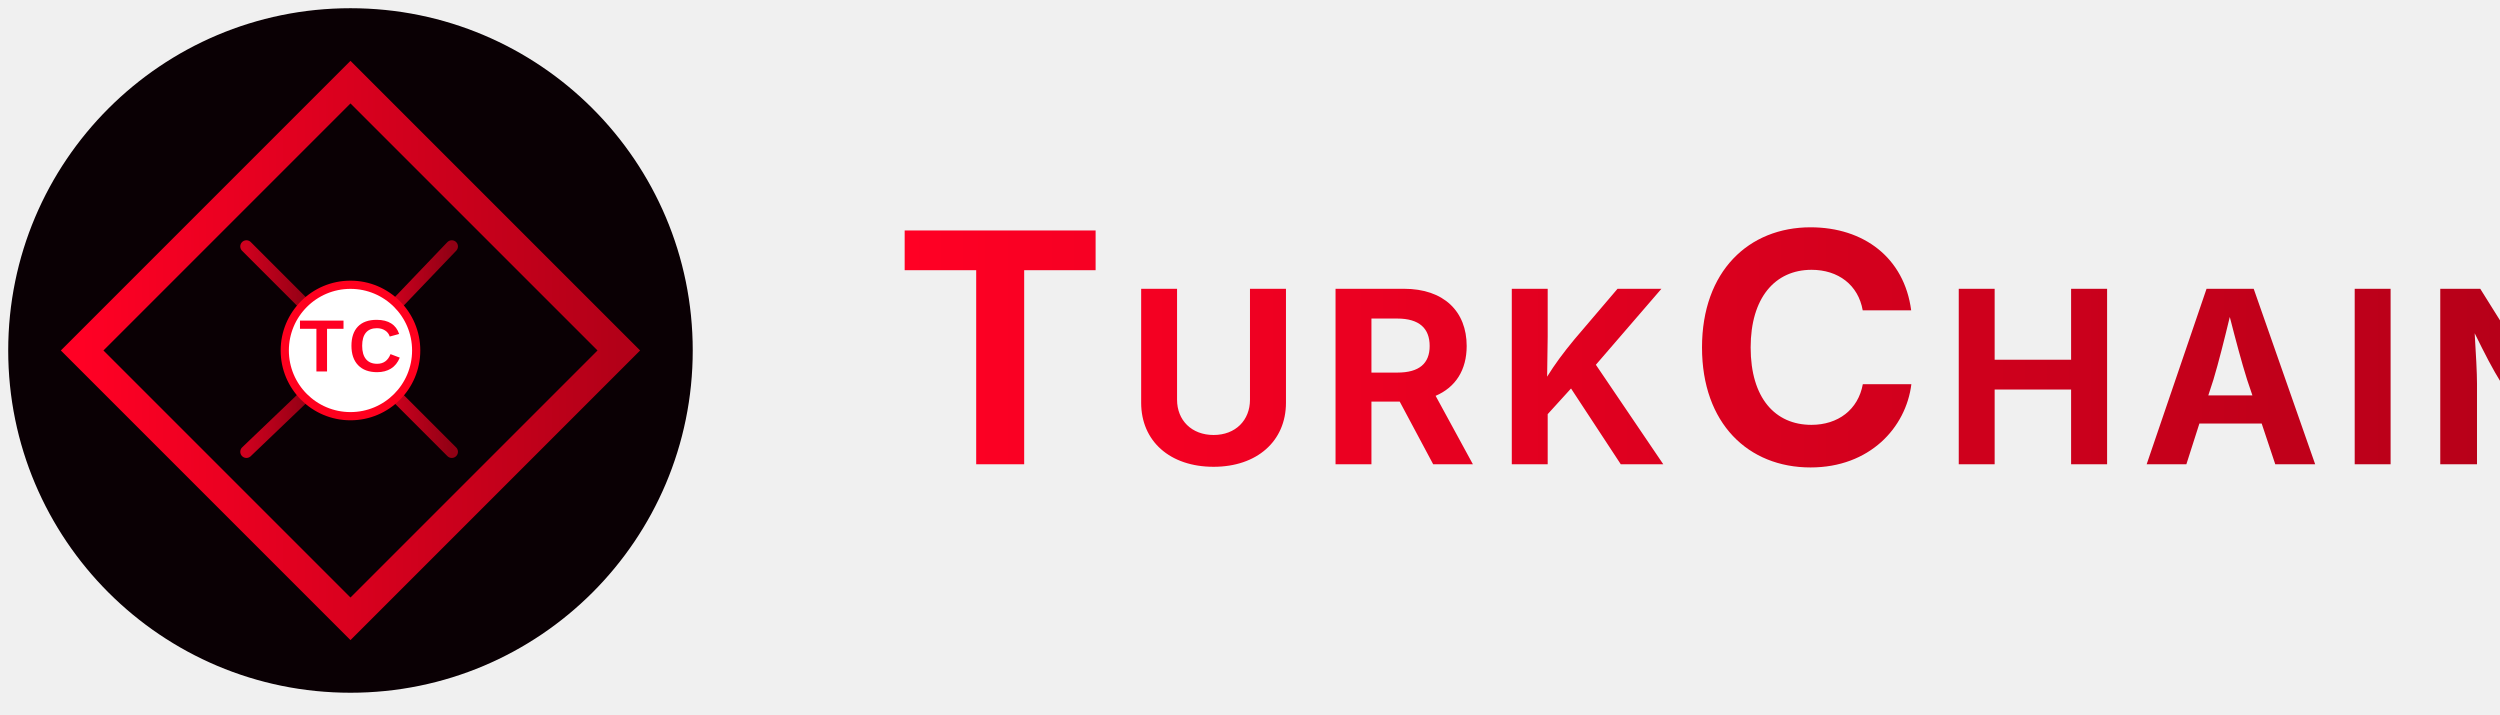
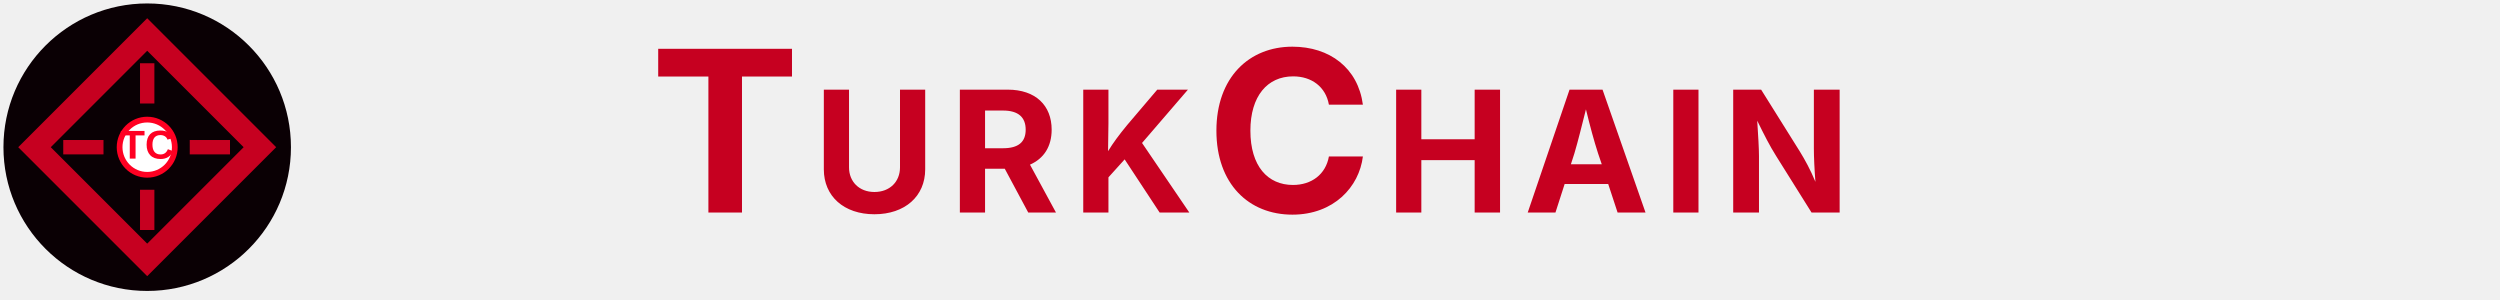
- <svg xmlns="http://www.w3.org/2000/svg" width="420" height="120" viewBox="0 0 420 120">
-   <defs>
-     <linearGradient id="crimson" x1="0%" y1="0%" x2="100%" y2="0%">
-       <stop offset="0%" stop-color="#FF0024" />
-       <stop offset="100%" stop-color="#B30018" />
-     </linearGradient>
-   </defs>
-   <g transform="translate(0,0) scale(0.23)">
+ <svg xmlns="http://www.w3.org/2000/svg" width="200" height="24" viewBox="0 0 200 24">
+   <g transform="translate(0,0) scale(0.046)">
    <circle cx="256" cy="256" r="250" fill="#0A0004" />
-     <polygon points="256,60 452,256 256,452 60,256" stroke="url(#crimson)" stroke-width="22" fill="none" />
-     <g stroke="url(#crimson)" stroke-width="9" opacity="0.8" stroke-linecap="round">
-       <line x1="256" y1="110" x2="256" y2="180" />
-       <line x1="256" y1="330" x2="256" y2="400" />
-       <line x1="110" y1="256" x2="180" y2="256" />
-       <line x1="330" y1="256" x2="400" y2="256" />
-       <line x1="180" y1="180" x2="226" y2="226" />
-       <line x1="330" y1="180" x2="286" y2="226" />
-       <line x1="180" y1="330" x2="226" y2="286" />
-       <line x1="330" y1="330" x2="286" y2="286" />
-     </g>
-     <circle cx="256" cy="256" r="48" fill="white" stroke="#FF001E" stroke-width="6" />
-     <text x="256" y="256" font-size="54" font-family="Orbitron, Montserrat, Arial" font-weight="700" fill="#FF0022" text-anchor="middle" dominant-baseline="middle" letter-spacing="3">
+     <polygon points="256,60 452,256 256,452 60,256" stroke="#C60020" stroke-width="40" fill="none" />
+     <line x1="256" y1="110" x2="256" y2="180" stroke="#C60020" stroke-width="25" />
+     <line x1="256" y1="330" x2="256" y2="400" stroke="#C60020" stroke-width="25" />
+     <line x1="110" y1="256" x2="180" y2="256" stroke="#C60020" stroke-width="25" />
+     <line x1="330" y1="256" x2="400" y2="256" stroke="#C60020" stroke-width="25" />
+     <circle cx="256" cy="256" r="48" fill="white" stroke="#FF0022" stroke-width="10" />
+     <text x="256" y="256" font-size="70" font-family="Orbitron, Arial" font-weight="700" fill="#FF0022" text-anchor="middle" dominant-baseline="middle">
      TC
    </text>
  </g>
-   <text x="150" y="78" font-family="Segoe UI, Inter, Arial, sans-serif" font-size="54" font-weight="700" letter-spacing="3" fill="url(#crimson)" style="font-variant: small-caps;">
+   <text x="52" y="17" font-family="Inter, Arial, sans-serif" font-size="18" font-weight="700" fill="#C60020" style="letter-spacing:1px; font-variant:small-caps;">
    TurkChain
  </text>
</svg>
